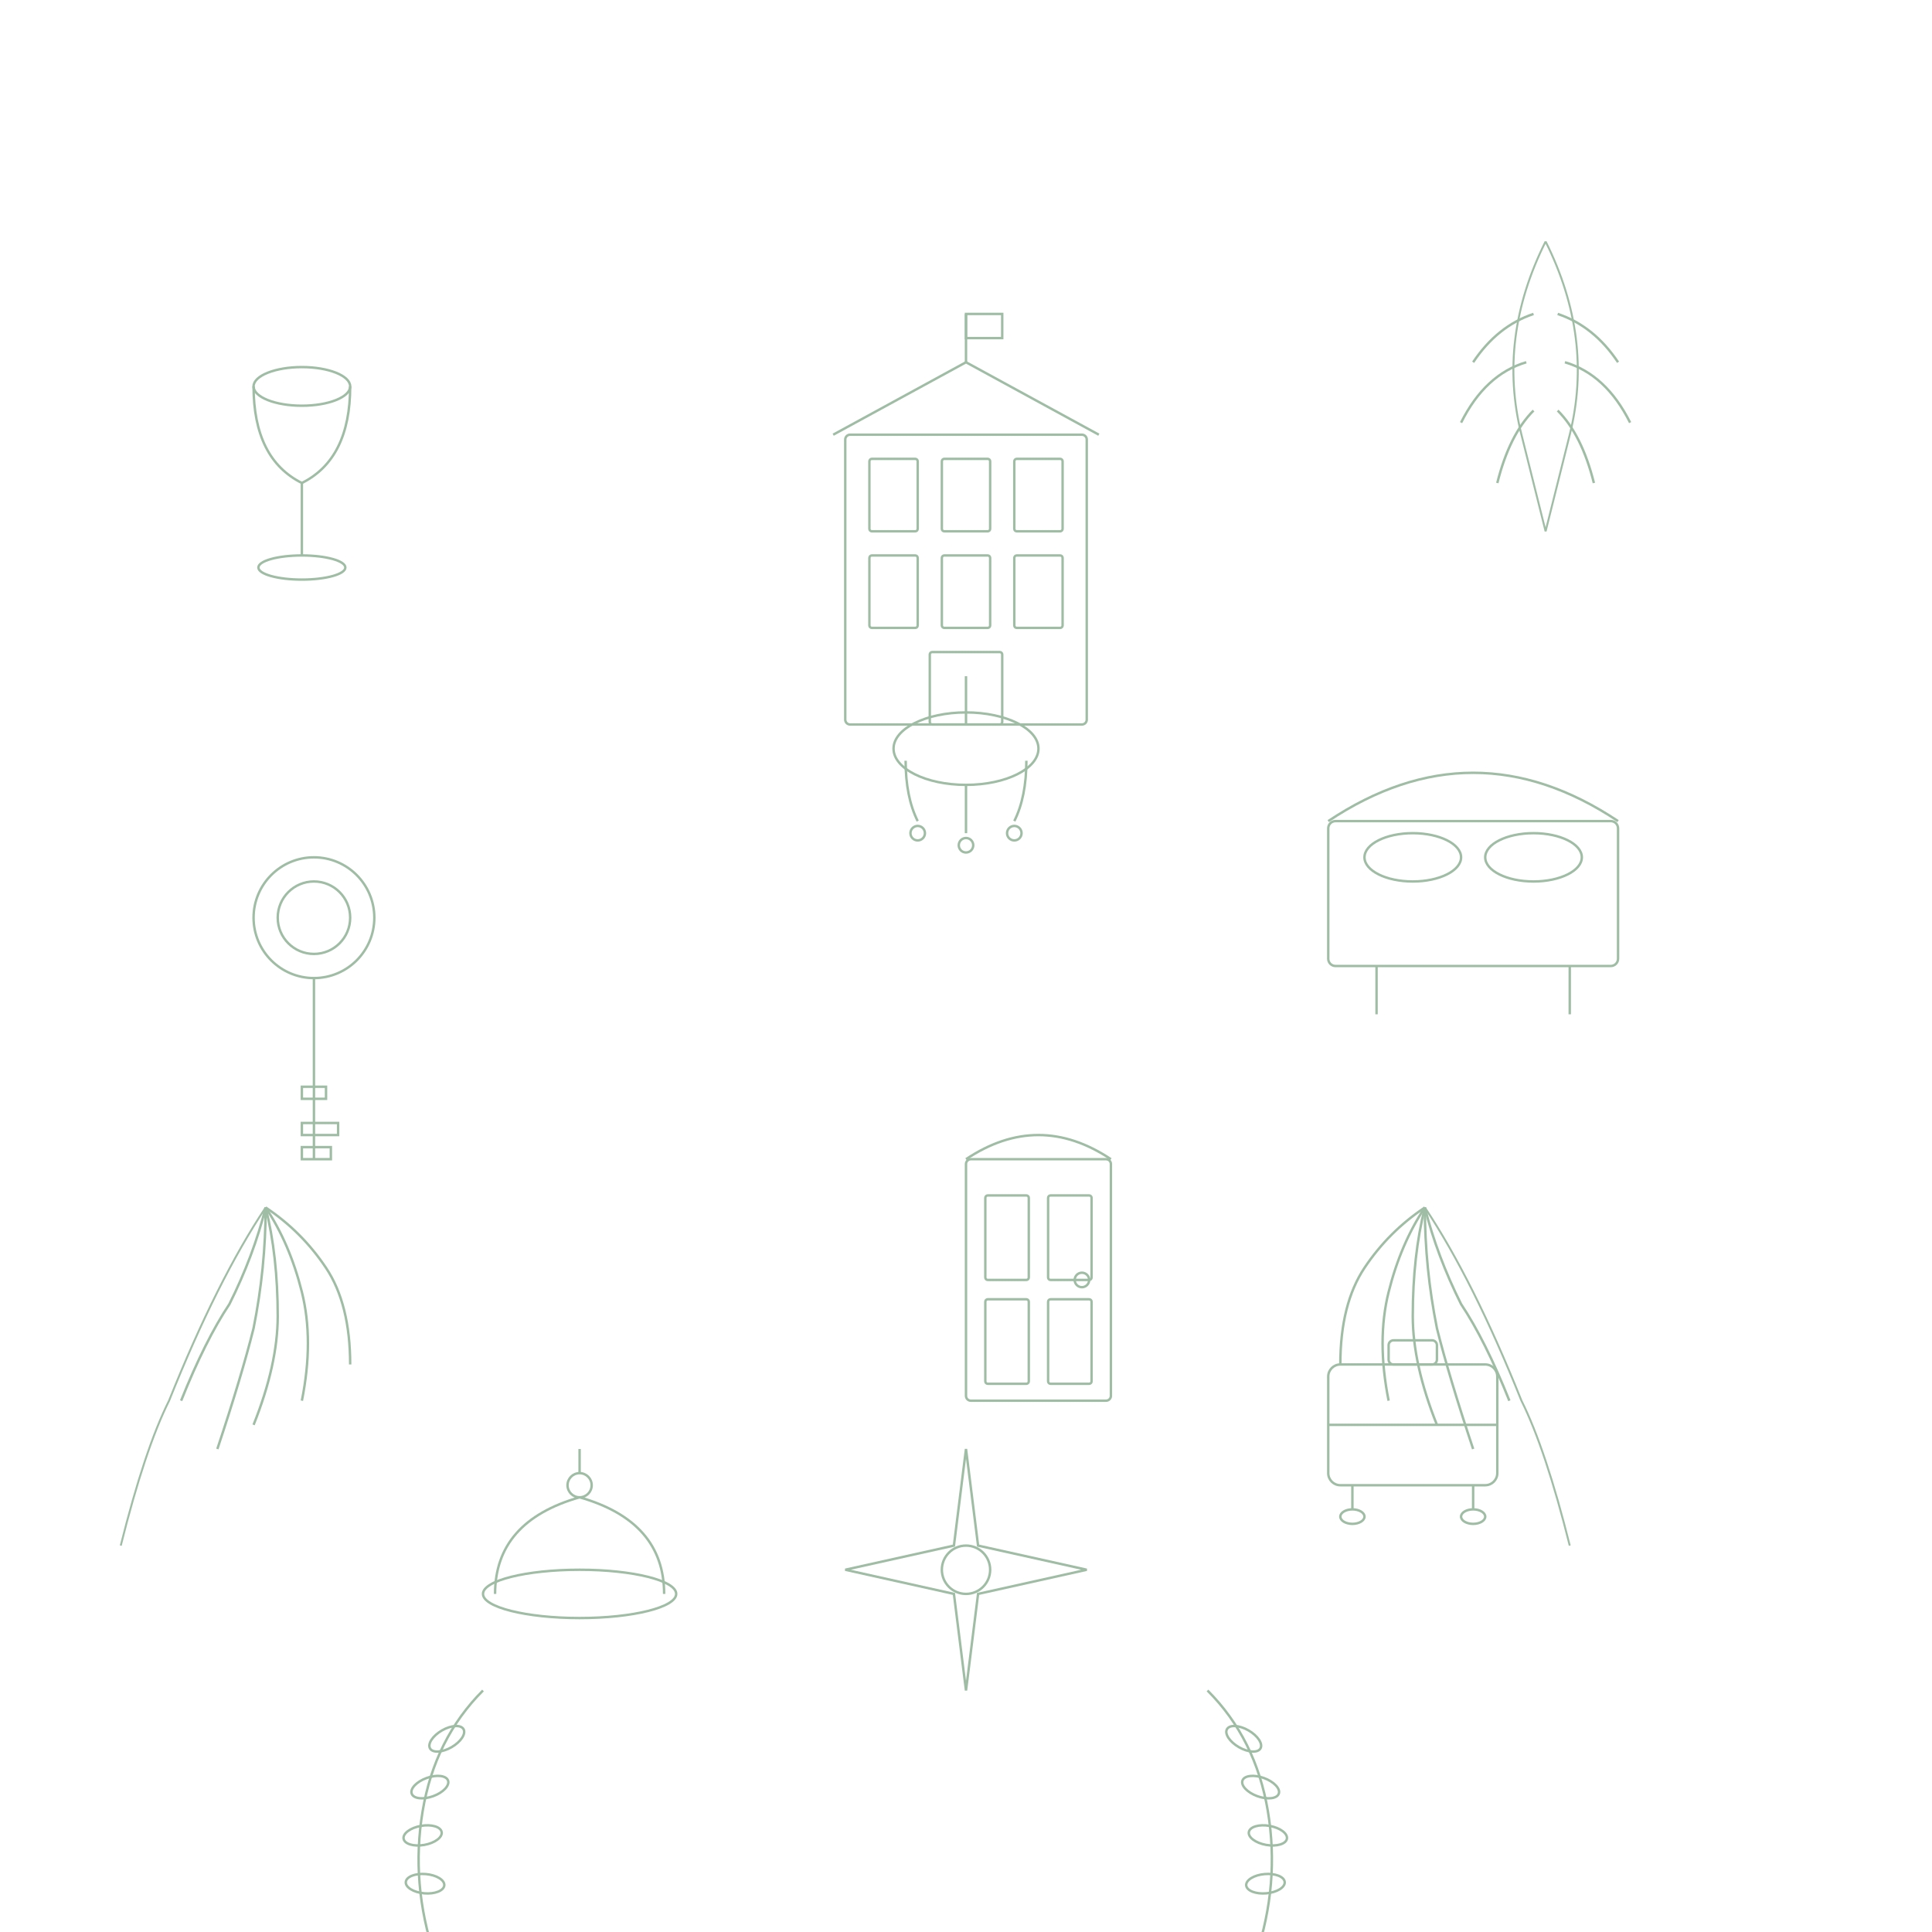
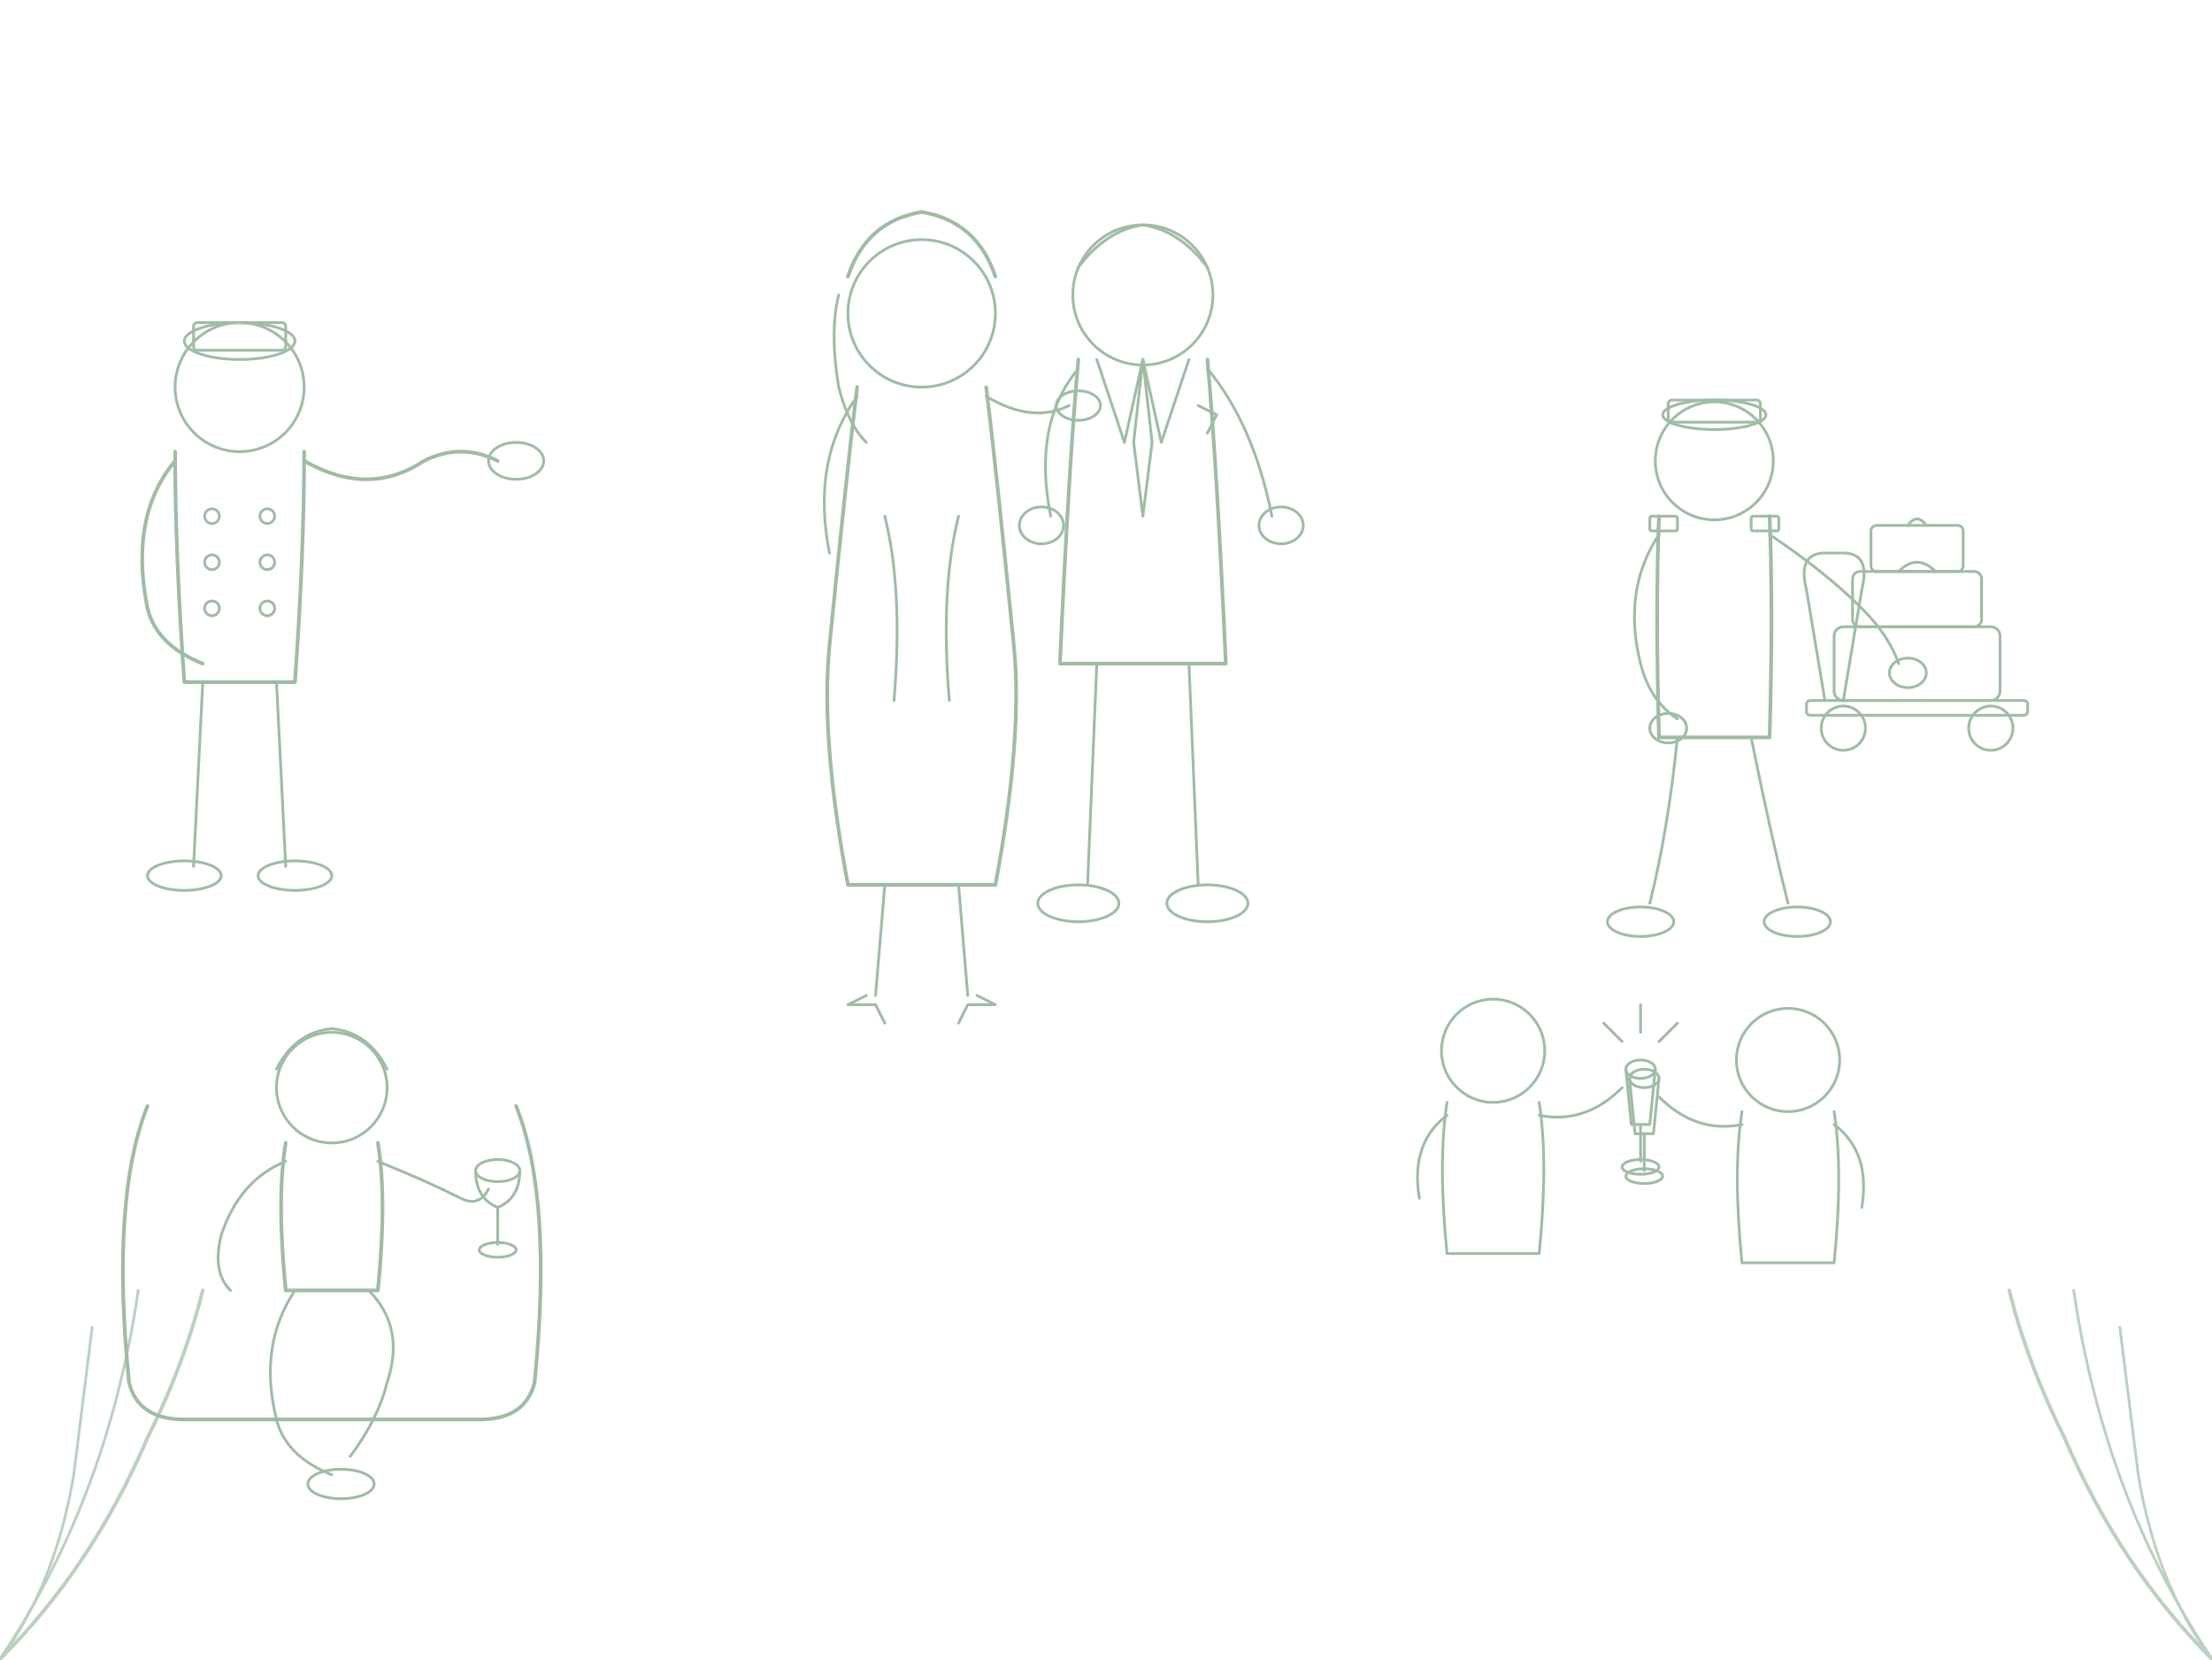
- <svg xmlns="http://www.w3.org/2000/svg" viewBox="0 0 800 800" fill="none" stroke="#9FBCA4" stroke-width="1" opacity="1">
-   <g transform="translate(350, 100)">
-     <rect x="0" y="80" width="100" height="120" rx="2" />
-     <rect x="10" y="90" width="20" height="30" rx="1" />
-     <rect x="40" y="90" width="20" height="30" rx="1" />
-     <rect x="70" y="90" width="20" height="30" rx="1" />
-     <rect x="10" y="130" width="20" height="30" rx="1" />
-     <rect x="40" y="130" width="20" height="30" rx="1" />
-     <rect x="70" y="130" width="20" height="30" rx="1" />
-     <rect x="35" y="170" width="30" height="30" rx="1" />
-     <path d="M-5 80 L50 50 L105 80" />
-     <line x1="50" y1="50" x2="50" y2="30" />
-     <rect x="50" y="30" width="15" height="10" />
+ <svg xmlns="http://www.w3.org/2000/svg" viewBox="0 0 1200 900" fill="none" stroke="#9FBCA4" stroke-width="1.5" stroke-linecap="round" stroke-linejoin="round">
+   <g transform="translate(50, 150)">
+     <circle cx="80" cy="60" r="35" />
+     <ellipse cx="80" cy="35" rx="30" ry="10" />
+     <rect x="55" y="25" width="50" height="15" rx="2" />
+     <path d="M45 95 Q45 150 50 220 L110 220 Q115 150 115 95" stroke-width="2" />
+     <circle cx="65" cy="130" r="4" />
+     <circle cx="65" cy="155" r="4" />
+     <circle cx="65" cy="180" r="4" />
+     <circle cx="95" cy="130" r="4" />
+     <circle cx="95" cy="155" r="4" />
+     <circle cx="95" cy="180" r="4" />
+     <path d="M45 100 Q20 130 30 180 Q35 200 60 210" stroke-width="2" />
+     <path d="M115 100 Q150 120 180 100 Q200 90 220 100" stroke-width="2" />
+     <ellipse cx="230" cy="100" rx="15" ry="10" />
+     <line x1="60" y1="220" x2="55" y2="320" />
+     <line x1="100" y1="220" x2="105" y2="320" />
+     <ellipse cx="50" cy="325" rx="20" ry="8" />
+     <ellipse cx="110" cy="325" rx="20" ry="8" />
  </g>
-   <g transform="translate(100, 350)">
-     <ellipse cx="30" cy="30" rx="25" ry="25" />
-     <ellipse cx="30" cy="30" rx="15" ry="15" />
-     <line x1="30" y1="55" x2="30" y2="130" />
-     <rect x="25" y="100" width="10" height="5" />
-     <rect x="25" y="115" width="15" height="5" />
-     <rect x="25" y="125" width="12" height="5" />
+   <g transform="translate(400, 100)">
+     <circle cx="100" cy="70" r="40" />
+     <path d="M60 50 Q70 20 100 15 Q130 20 140 50" stroke-width="2" />
+     <path d="M55 60 Q50 80 55 110 Q60 130 70 140" />
+     <path d="M65 110 Q60 150 50 250 Q45 300 60 380 L140 380 Q155 300 150 250 Q140 150 135 110" stroke-width="2" />
+     <path d="M80 180 Q90 220 85 280" />
+     <path d="M120 180 Q110 220 115 280" />
+     <path d="M65 115 Q40 150 50 200" />
+     <path d="M135 115 Q160 130 180 120" />
+     <ellipse cx="185" cy="120" rx="12" ry="8" />
+     <line x1="80" y1="380" x2="75" y2="440" />
+     <line x1="120" y1="380" x2="125" y2="440" />
+     <path d="M70 440 L60 445 L75 445 L80 455" />
+     <path d="M130 440 L140 445 L125 445 L120 455" />
+     <circle cx="220" cy="60" r="38" />
+     <path d="M185 45 Q200 25 220 22 Q240 25 255 45" />
+     <path d="M185 95 Q180 150 175 260 L265 260 Q260 150 255 95" stroke-width="2" />
+     <path d="M195 95 L210 140 L220 95" />
+     <path d="M245 95 L230 140 L220 95" />
+     <path d="M220 95 L215 140 L220 180 L225 140 L220 95" />
+     <path d="M250 120 L260 125 L255 135" />
+     <path d="M185 100 Q160 130 170 180" />
+     <path d="M255 100 Q280 130 290 180" />
+     <ellipse cx="165" cy="185" rx="12" ry="10" />
+     <ellipse cx="295" cy="185" rx="12" ry="10" />
+     <line x1="195" y1="260" x2="190" y2="380" />
+     <line x1="245" y1="260" x2="250" y2="380" />
+     <ellipse cx="185" cy="390" rx="22" ry="10" />
+     <ellipse cx="255" cy="390" rx="22" ry="10" />
  </g>
-   <g transform="translate(50, 500)">
-     <path d="M60 0 Q40 30 20 80 Q10 100 0 140" stroke-width="0.8" />
-     <path d="M60 0 Q55 20 45 40 Q35 55 25 80" />
-     <path d="M60 0 Q60 25 55 50 Q50 70 40 100" />
-     <path d="M60 0 Q65 20 65 45 Q65 65 55 90" />
-     <path d="M60 0 Q70 15 75 35 Q80 55 75 80" />
-     <path d="M60 0 Q75 10 85 25 Q95 40 95 65" />
+   <g transform="translate(850, 200)">
+     <circle cx="80" cy="50" r="32" />
+     <ellipse cx="80" cy="25" rx="28" ry="8" />
+     <rect x="55" y="17" width="50" height="12" rx="2" />
+     <path d="M50 80 Q48 130 50 200 L110 200 Q112 130 110 80" stroke-width="2" />
+     <rect x="45" y="80" width="15" height="8" rx="1" />
+     <rect x="100" y="80" width="15" height="8" rx="1" />
+     <path d="M50 90 Q30 120 40 160 Q45 180 60 190" />
+     <path d="M110 90 Q140 110 160 130 Q175 145 180 160" />
+     <ellipse cx="55" cy="195" rx="10" ry="8" />
+     <ellipse cx="185" cy="165" rx="10" ry="8" />
+     <path d="M60 200 Q55 250 45 290" />
+     <path d="M100 200 Q110 250 120 290" />
+     <ellipse cx="40" cy="300" rx="18" ry="8" />
+     <ellipse cx="125" cy="300" rx="18" ry="8" />
+     <g transform="translate(130, 100)">
+       <rect x="0" y="80" width="120" height="8" rx="2" />
+       <path d="M10 80 L0 20 Q-5 0 10 0 L20 0 Q35 0 30 20 L20 80" />
+       <circle cx="20" cy="95" r="12" />
+       <circle cx="100" cy="95" r="12" />
+       <rect x="15" y="40" width="90" height="40" rx="5" />
+       <rect x="25" y="10" width="70" height="30" rx="4" />
+       <rect x="35" y="-15" width="50" height="25" rx="3" />
+       <path d="M50 10 Q60 0 70 10" />
+       <path d="M55 -15 Q60 -22 65 -15" />
+     </g>
  </g>
-   <g transform="translate(650, 500) scale(-1, 1)">
-     <path d="M60 0 Q40 30 20 80 Q10 100 0 140" stroke-width="0.8" />
-     <path d="M60 0 Q55 20 45 40 Q35 55 25 80" />
-     <path d="M60 0 Q60 25 55 50 Q50 70 40 100" />
-     <path d="M60 0 Q65 20 65 45 Q65 65 55 90" />
-     <path d="M60 0 Q70 15 75 35 Q80 55 75 80" />
-     <path d="M60 0 Q75 10 85 25 Q95 40 95 65" />
+   <g transform="translate(100, 550)">
+     <circle cx="80" cy="40" r="30" />
+     <path d="M50 30 Q60 10 80 8 Q100 10 110 30" />
+     <path d="M55 70 Q50 100 55 150 L105 150 Q110 100 105 70" stroke-width="2" />
+     <path d="M55 80 Q30 90 20 120 Q15 140 25 150" />
+     <path d="M105 80 Q130 90 150 100 Q160 105 165 95" />
+     <ellipse cx="170" cy="85" rx="12" ry="6" />
+     <path d="M158 85 Q158 100 170 105 Q182 100 182 85" />
+     <line x1="170" y1="105" x2="170" y2="125" />
+     <ellipse cx="170" cy="128" rx="10" ry="4" />
+     <path d="M60 150 Q40 180 50 220 Q55 240 80 250" />
+     <path d="M100 150 Q120 170 110 200 Q105 220 90 240" />
+     <ellipse cx="85" cy="255" rx="18" ry="8" />
+     <path d="M-20 50 Q-40 100 -30 200 Q-25 220 0 220" stroke-width="2" />
+     <path d="M180 50 Q200 100 190 200 Q185 220 160 220" stroke-width="2" />
+     <path d="M0 220 L160 220" stroke-width="2" />
  </g>
-   <g transform="translate(550, 300)">
-     <rect x="0" y="40" width="120" height="60" rx="3" />
-     <path d="M0 40 Q60 0 120 40" />
-     <line x1="20" y1="100" x2="20" y2="120" />
-     <line x1="100" y1="100" x2="100" y2="120" />
-     <ellipse cx="35" cy="55" rx="20" ry="10" />
-     <ellipse cx="85" cy="55" rx="20" ry="10" />
+   <g transform="translate(750, 520)">
+     <circle cx="60" cy="50" r="28" />
+     <path d="M35 78 Q30 110 35 160 L85 160 Q90 110 85 78" />
+     <path d="M35 85 Q15 100 20 130" />
+     <path d="M85 85 Q110 90 130 70" />
+     <ellipse cx="140" cy="60" rx="8" ry="5" />
+     <path d="M132 60 L135 90 L145 90 L148 60" />
+     <line x1="140" y1="90" x2="140" y2="110" />
+     <ellipse cx="140" cy="113" rx="10" ry="4" />
+     <circle cx="220" cy="55" r="28" />
+     <path d="M195 83 Q190 115 195 165 L245 165 Q250 115 245 83" />
+     <path d="M245 90 Q265 105 260 135" />
+     <path d="M195 90 Q170 95 150 75" />
+     <ellipse cx="142" cy="65" rx="8" ry="5" />
+     <path d="M134 65 L137 95 L147 95 L150 65" />
+     <line x1="142" y1="95" x2="142" y2="115" />
+     <ellipse cx="142" cy="118" rx="10" ry="4" />
+     <path d="M140 40 L140 25 M130 45 L120 35 M150 45 L160 35" />
  </g>
-   <g transform="translate(350, 280)">
-     <line x1="50" y1="0" x2="50" y2="20" />
-     <ellipse cx="50" cy="30" rx="30" ry="15" />
-     <path d="M25 35 Q25 50 30 60" />
-     <path d="M75 35 Q75 50 70 60" />
-     <path d="M50 45 Q50 55 50 65" />
-     <circle cx="30" cy="65" r="3" />
-     <circle cx="50" cy="70" r="3" />
-     <circle cx="70" cy="65" r="3" />
+   <g transform="translate(0, 700)" opacity="0.7">
+     <path d="M0 200 Q50 150 80 80 Q100 40 110 0" stroke-width="2" />
+     <path d="M0 200 Q40 140 60 70 Q70 35 75 0" />
+     <path d="M0 200 Q30 160 40 100 Q45 60 50 20" />
  </g>
-   <g transform="translate(600, 100)">
-     <path d="M40 0 Q20 40 30 80 Q35 100 40 120" stroke-width="0.8" />
-     <path d="M40 0 Q60 40 50 80 Q45 100 40 120" stroke-width="0.8" />
-     <path d="M35 30 Q20 35 10 50" />
-     <path d="M45 30 Q60 35 70 50" />
-     <path d="M32 50 Q15 55 5 75" />
-     <path d="M48 50 Q65 55 75 75" />
-     <path d="M35 70 Q25 80 20 100" />
-     <path d="M45 70 Q55 80 60 100" />
-   </g>
-   <g transform="translate(100, 150)">
-     <ellipse cx="25" cy="10" rx="20" ry="8" />
-     <path d="M5 10 Q5 40 25 50 Q45 40 45 10" />
-     <line x1="25" y1="50" x2="25" y2="80" />
-     <ellipse cx="25" cy="85" rx="18" ry="5" />
-   </g>
-   <g transform="translate(200, 600)">
-     <ellipse cx="40" cy="60" rx="40" ry="10" />
-     <path d="M5 60 Q5 30 40 20 Q75 30 75 60" />
-     <circle cx="40" cy="15" r="5" />
-     <line x1="40" y1="10" x2="40" y2="0" />
-   </g>
-   <g transform="translate(400, 450)">
-     <rect x="0" y="30" width="60" height="100" rx="2" />
-     <path d="M0 30 Q30 10 60 30" />
-     <rect x="8" y="45" width="18" height="35" rx="1" />
-     <rect x="34" y="45" width="18" height="35" rx="1" />
-     <rect x="8" y="88" width="18" height="35" rx="1" />
-     <rect x="34" y="88" width="18" height="35" rx="1" />
-     <circle cx="48" cy="80" r="3" />
-   </g>
-   <g transform="translate(550, 550)">
-     <rect x="0" y="15" width="70" height="50" rx="5" />
-     <rect x="25" y="5" width="20" height="10" rx="2" />
-     <line x1="0" y1="40" x2="70" y2="40" />
-     <line x1="10" y1="65" x2="10" y2="75" />
-     <line x1="60" y1="65" x2="60" y2="75" />
-     <ellipse cx="10" cy="78" rx="5" ry="3" />
-     <ellipse cx="60" cy="78" rx="5" ry="3" />
-   </g>
-   <g transform="translate(150, 700)">
-     <path d="M50 0 Q30 20 25 50 Q20 80 30 110" />
-     <ellipse cx="35" cy="20" rx="8" ry="4" transform="rotate(-30 35 20)" />
-     <ellipse cx="28" cy="40" rx="8" ry="4" transform="rotate(-20 28 40)" />
-     <ellipse cx="25" cy="60" rx="8" ry="4" transform="rotate(-10 25 60)" />
-     <ellipse cx="26" cy="80" rx="8" ry="4" transform="rotate(5 26 80)" />
-   </g>
-   <g transform="translate(550, 700) scale(-1, 1)">
-     <path d="M50 0 Q30 20 25 50 Q20 80 30 110" />
-     <ellipse cx="35" cy="20" rx="8" ry="4" transform="rotate(-30 35 20)" />
-     <ellipse cx="28" cy="40" rx="8" ry="4" transform="rotate(-20 28 40)" />
-     <ellipse cx="25" cy="60" rx="8" ry="4" transform="rotate(-10 25 60)" />
-     <ellipse cx="26" cy="80" rx="8" ry="4" transform="rotate(5 26 80)" />
-   </g>
-   <g transform="translate(350, 600)">
-     <polygon points="50,0 55,40 100,50 55,60 50,100 45,60 0,50 45,40" />
-     <circle cx="50" cy="50" r="10" />
+   <g transform="translate(1200, 700) scale(-1, 1)" opacity="0.7">
+     <path d="M0 200 Q50 150 80 80 Q100 40 110 0" stroke-width="2" />
+     <path d="M0 200 Q40 140 60 70 Q70 35 75 0" />
+     <path d="M0 200 Q30 160 40 100 Q45 60 50 20" />
  </g>
</svg>
